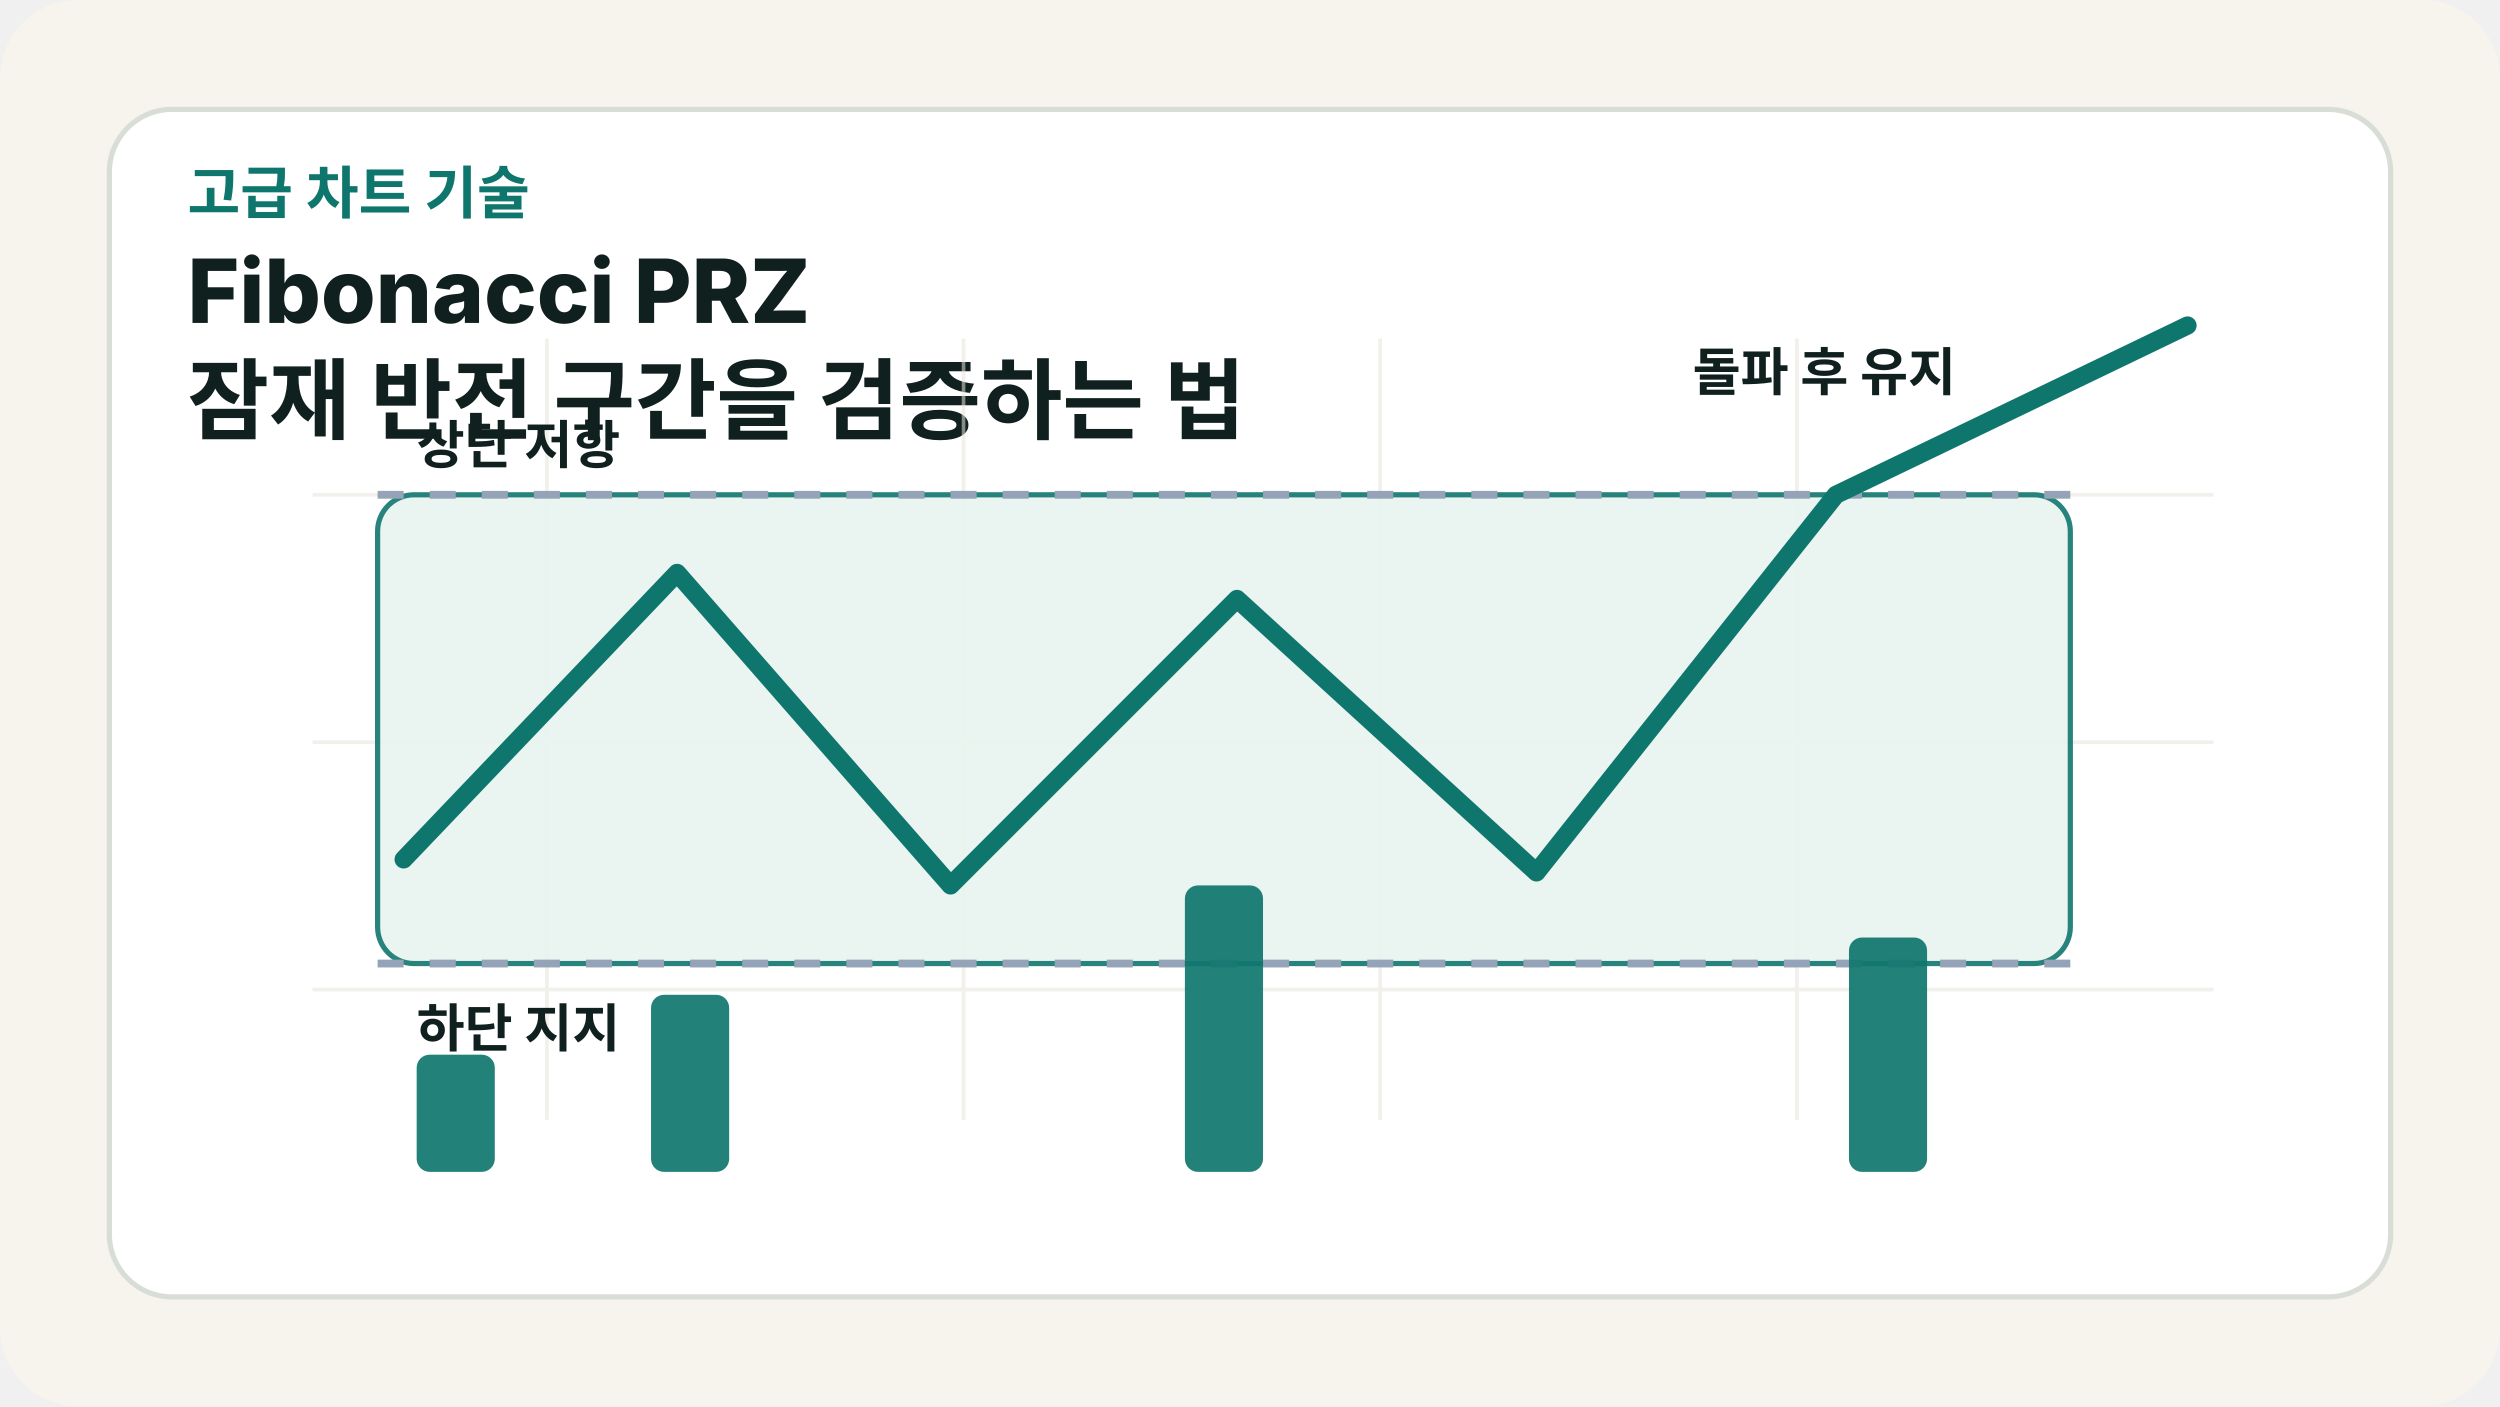
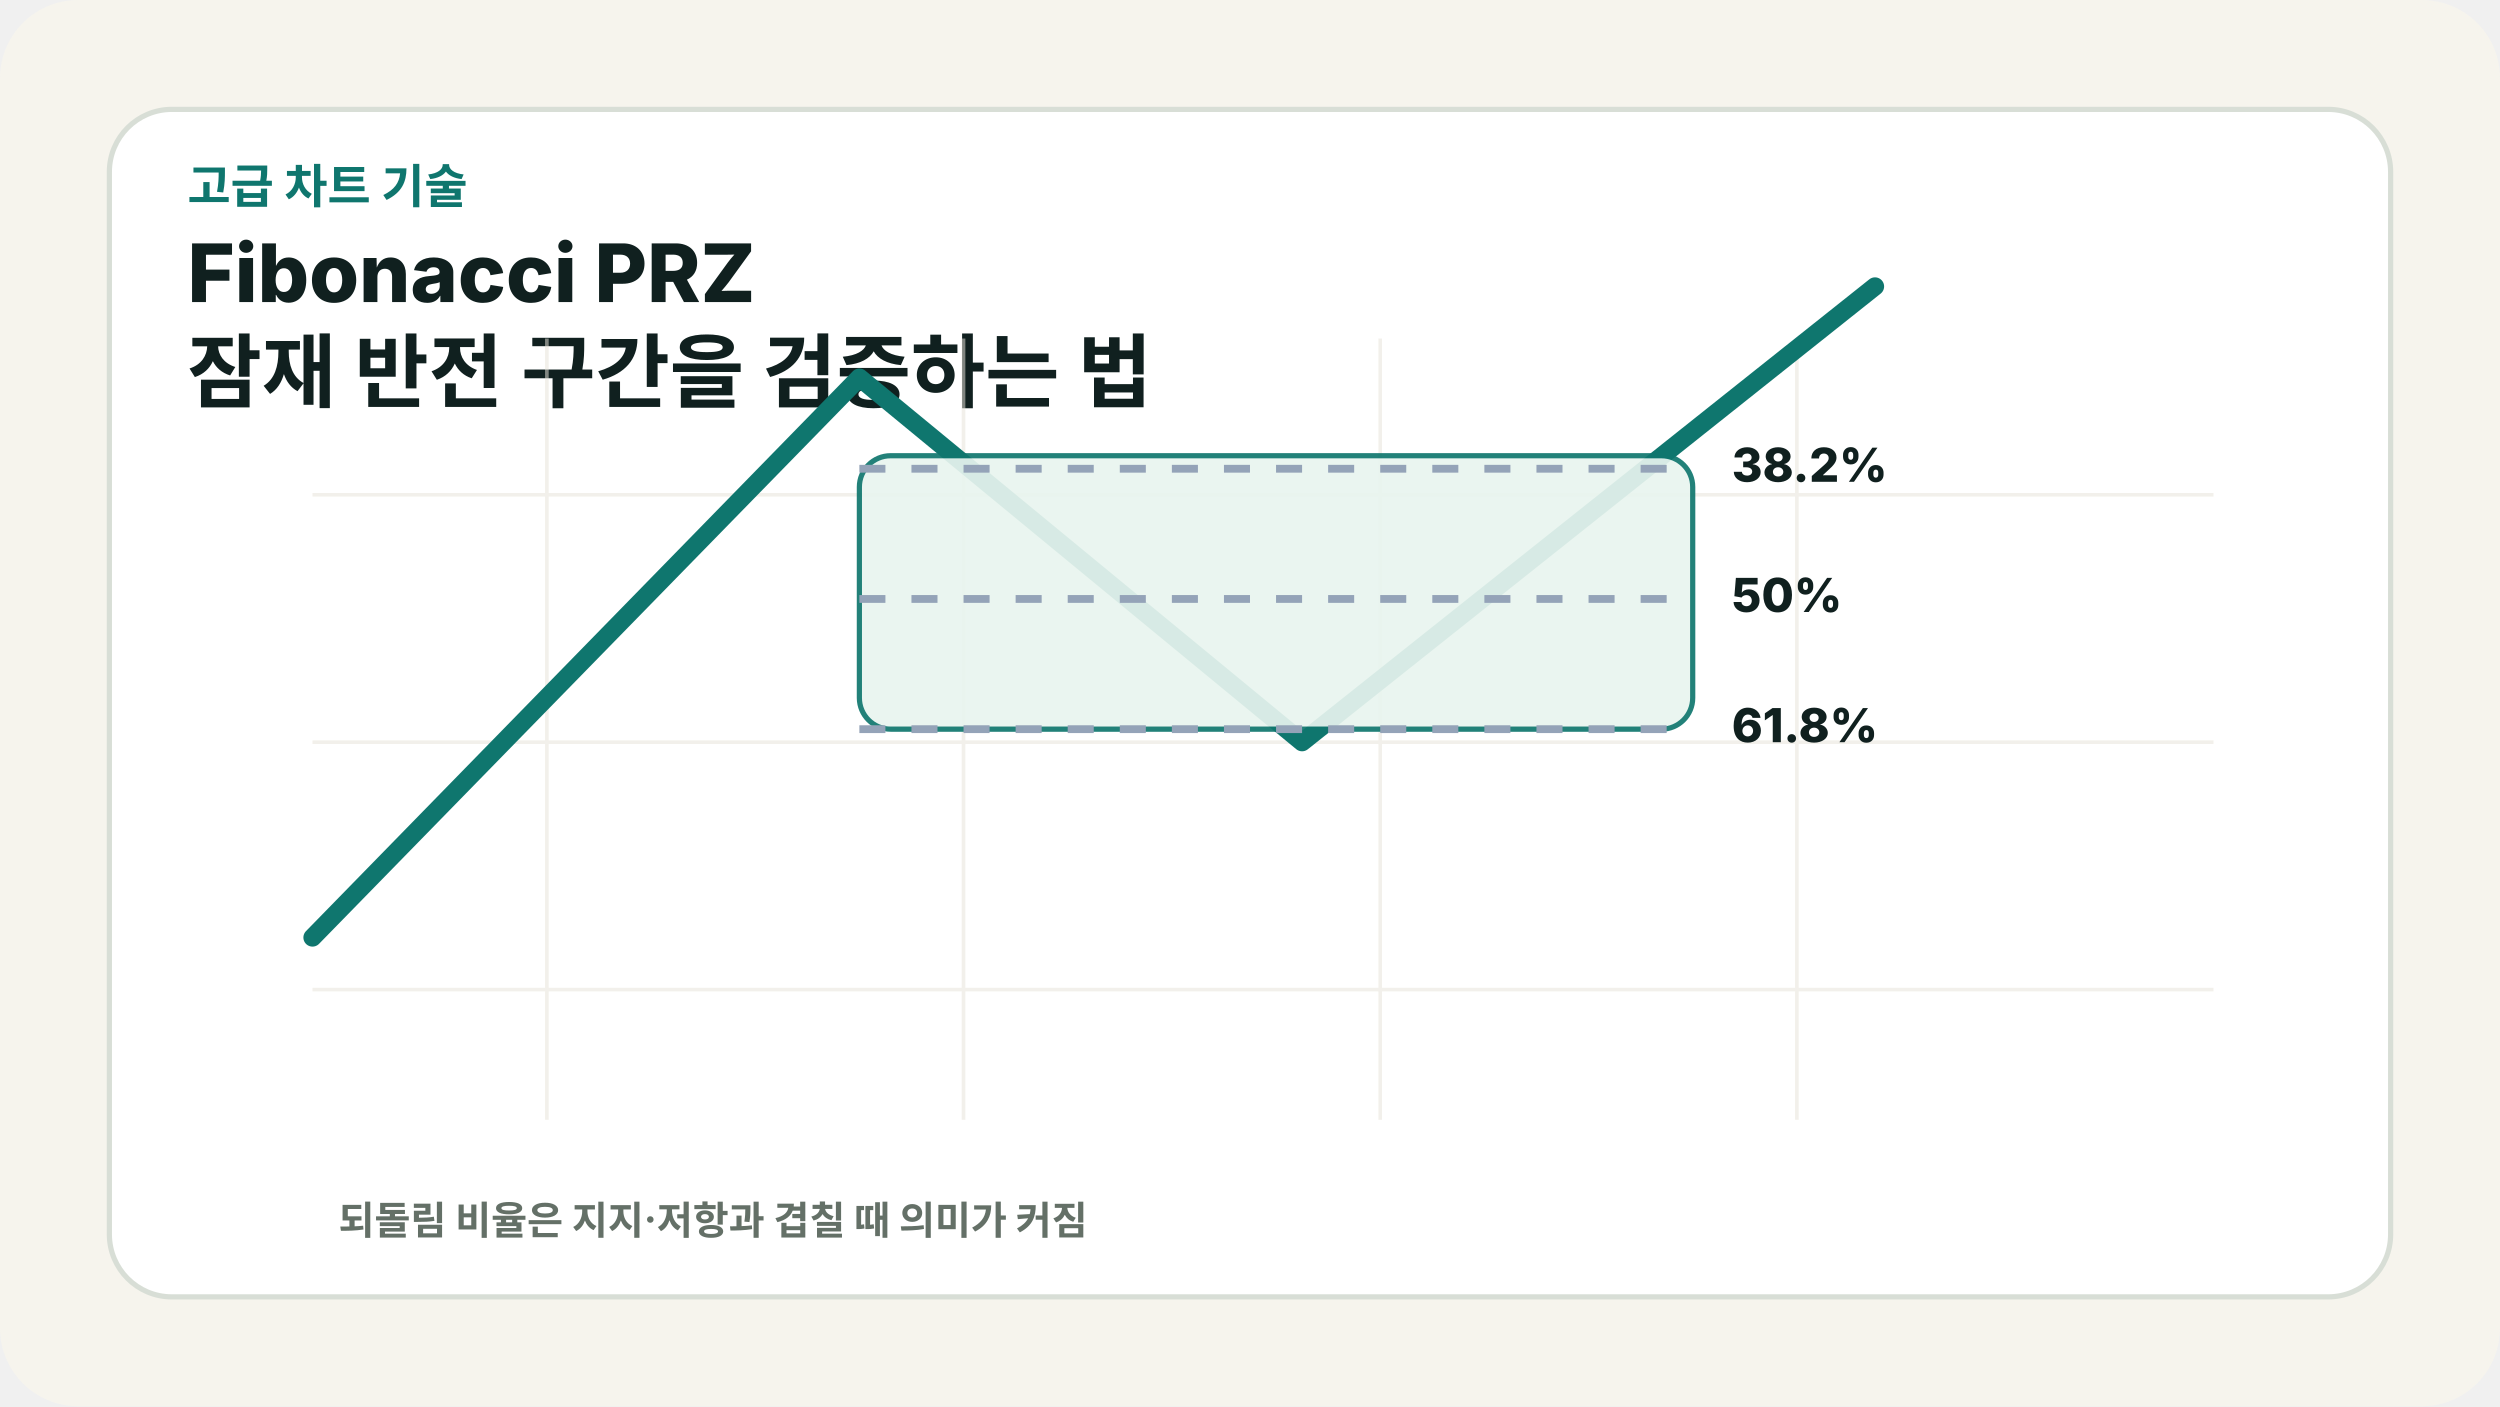
<svg xmlns="http://www.w3.org/2000/svg" width="960" height="540" viewBox="0 0 960 540" role="img" aria-labelledby="title desc">
  <style>
- .bg{fill:#f6f4ed}.panel{fill:#fff;stroke:#d8ded6;stroke-width:2}.title{font:800 34px system-ui,-apple-system,BlinkMacSystemFont,"Segoe UI",sans-serif;fill:#10201f}.sub{font:800 22px system-ui,-apple-system,BlinkMacSystemFont,"Segoe UI",sans-serif;fill:#0f766e}.label{font:800 20px system-ui,-apple-system,BlinkMacSystemFont,"Segoe UI",sans-serif;fill:#10201f}.note{font:700 17px system-ui,-apple-system,BlinkMacSystemFont,"Segoe UI",sans-serif;fill:#647067}.line{fill:none;stroke:#0f766e;stroke-width:7;stroke-linecap:round;stroke-linejoin:round}.down{fill:none;stroke:#b45309;stroke-width:7;stroke-linecap:round;stroke-linejoin:round}.thin{fill:none;stroke:#94a3b8;stroke-width:4;stroke-linecap:round}.dash{stroke:#94a3b8;stroke-width:3;stroke-dasharray:10 10}.zone{fill:#e8f4ef;stroke:#0f766e;stroke-width:2;opacity:.9}.risk{fill:#fff3df;stroke:#b45309;stroke-width:2}.bar{fill:#0f766e;opacity:.92}.warn{fill:#b45309;opacity:.92}
+ .bg{fill:#f6f4ed}.panel{fill:#fff;stroke:#d8ded6;stroke-width:2}.title{font:800 31px system-ui,-apple-system,BlinkMacSystemFont,"Segoe UI",sans-serif;fill:#10201f}.sub{font:800 18px system-ui,-apple-system,BlinkMacSystemFont,"Segoe UI",sans-serif;fill:#0f766e}.label{font:800 18px system-ui,-apple-system,BlinkMacSystemFont,"Segoe UI",sans-serif;fill:#10201f}.note{font:700 15px system-ui,-apple-system,BlinkMacSystemFont,"Segoe UI",sans-serif;fill:#647067}.line{fill:none;stroke:#0f766e;stroke-width:7;stroke-linecap:round;stroke-linejoin:round}.down{fill:none;stroke:#b45309;stroke-width:7;stroke-linecap:round;stroke-linejoin:round}.thin{fill:none;stroke:#94a3b8;stroke-width:4;stroke-linecap:round}.dash{stroke:#94a3b8;stroke-width:3;stroke-dasharray:10 10}.zone{fill:#e8f4ef;stroke:#0f766e;stroke-width:2;opacity:.92}.risk{fill:#fff3df;stroke:#b45309;stroke-width:2}.bar{fill:#0f766e;opacity:.92}.warn{fill:#b45309;opacity:.92}
</style>
  <rect class="bg" width="960" height="540" rx="30" />
  <rect class="panel" x="42" y="42" width="876" height="456" rx="24" />
-   <text x="72" y="82" class="sub">고급 차트 기술</text>
-   <text x="72" y="124" class="title">Fibonacci PRZ</text>
-   <text x="72" y="166" class="title">잠재 반전 구간을 검증하는 법</text>
-   <g opacity=".55">
+   <text x="72" y="78" class="sub">고급 차트 기술</text>
+   <text x="72" y="116" class="title">Fibonacci PRZ</text>
+   <text x="72" y="154" class="title">잠재 반전 구간을 검증하는 법</text>
+   <g opacity=".52">
    <path d="M120 190H850M120 285H850M120 380H850M210 130V430M370 130V430M530 130V430M690 130V430" stroke="#e7e3d8" stroke-width="1.4" />
  </g>
-   <rect class="zone" x="145" y="190" width="650" height="180" rx="14" />
-   <path class="dash" d="M145 190H795M145 370H795" />
-   <path class="line" d="M155 330L260 220L365 340L475 230L590 335L705 190L840 125" />
-   <g>
-     <rect class="bar" x="160" y="405" width="30" height="45" rx="5" />
-     <rect class="bar" x="250" y="382" width="30" height="68" rx="5" />
-     <rect class="bar" x="455" y="340" width="30" height="110" rx="5" />
-     <rect class="bar" x="710" y="360" width="30" height="90" rx="5" />
-   </g>
-   <text class="label" x="160" y="178">상단 저항</text>
-   <text class="label" x="160" y="402">하단 지지</text>
-   <text class="label" x="650" y="150">돌파 후 유지</text>
+   <path class="line" d="M120 360L330 145L500 285L720 110" />
+   <rect class="zone" x="330" y="175" width="320" height="105" rx="12" />
+   <path class="dash" d="M330 180H650M330 230H650M330 280H650" />
+   <text class="label" x="665" y="185">38.2%</text>
+   <text class="label" x="665" y="235">50%</text>
+   <text class="label" x="665" y="285">61.8%</text>
+   <text class="note" x="130" y="474">되돌림 비율은 지지·저항과 겹칠 때 의미가 커짐</text>
</svg>
